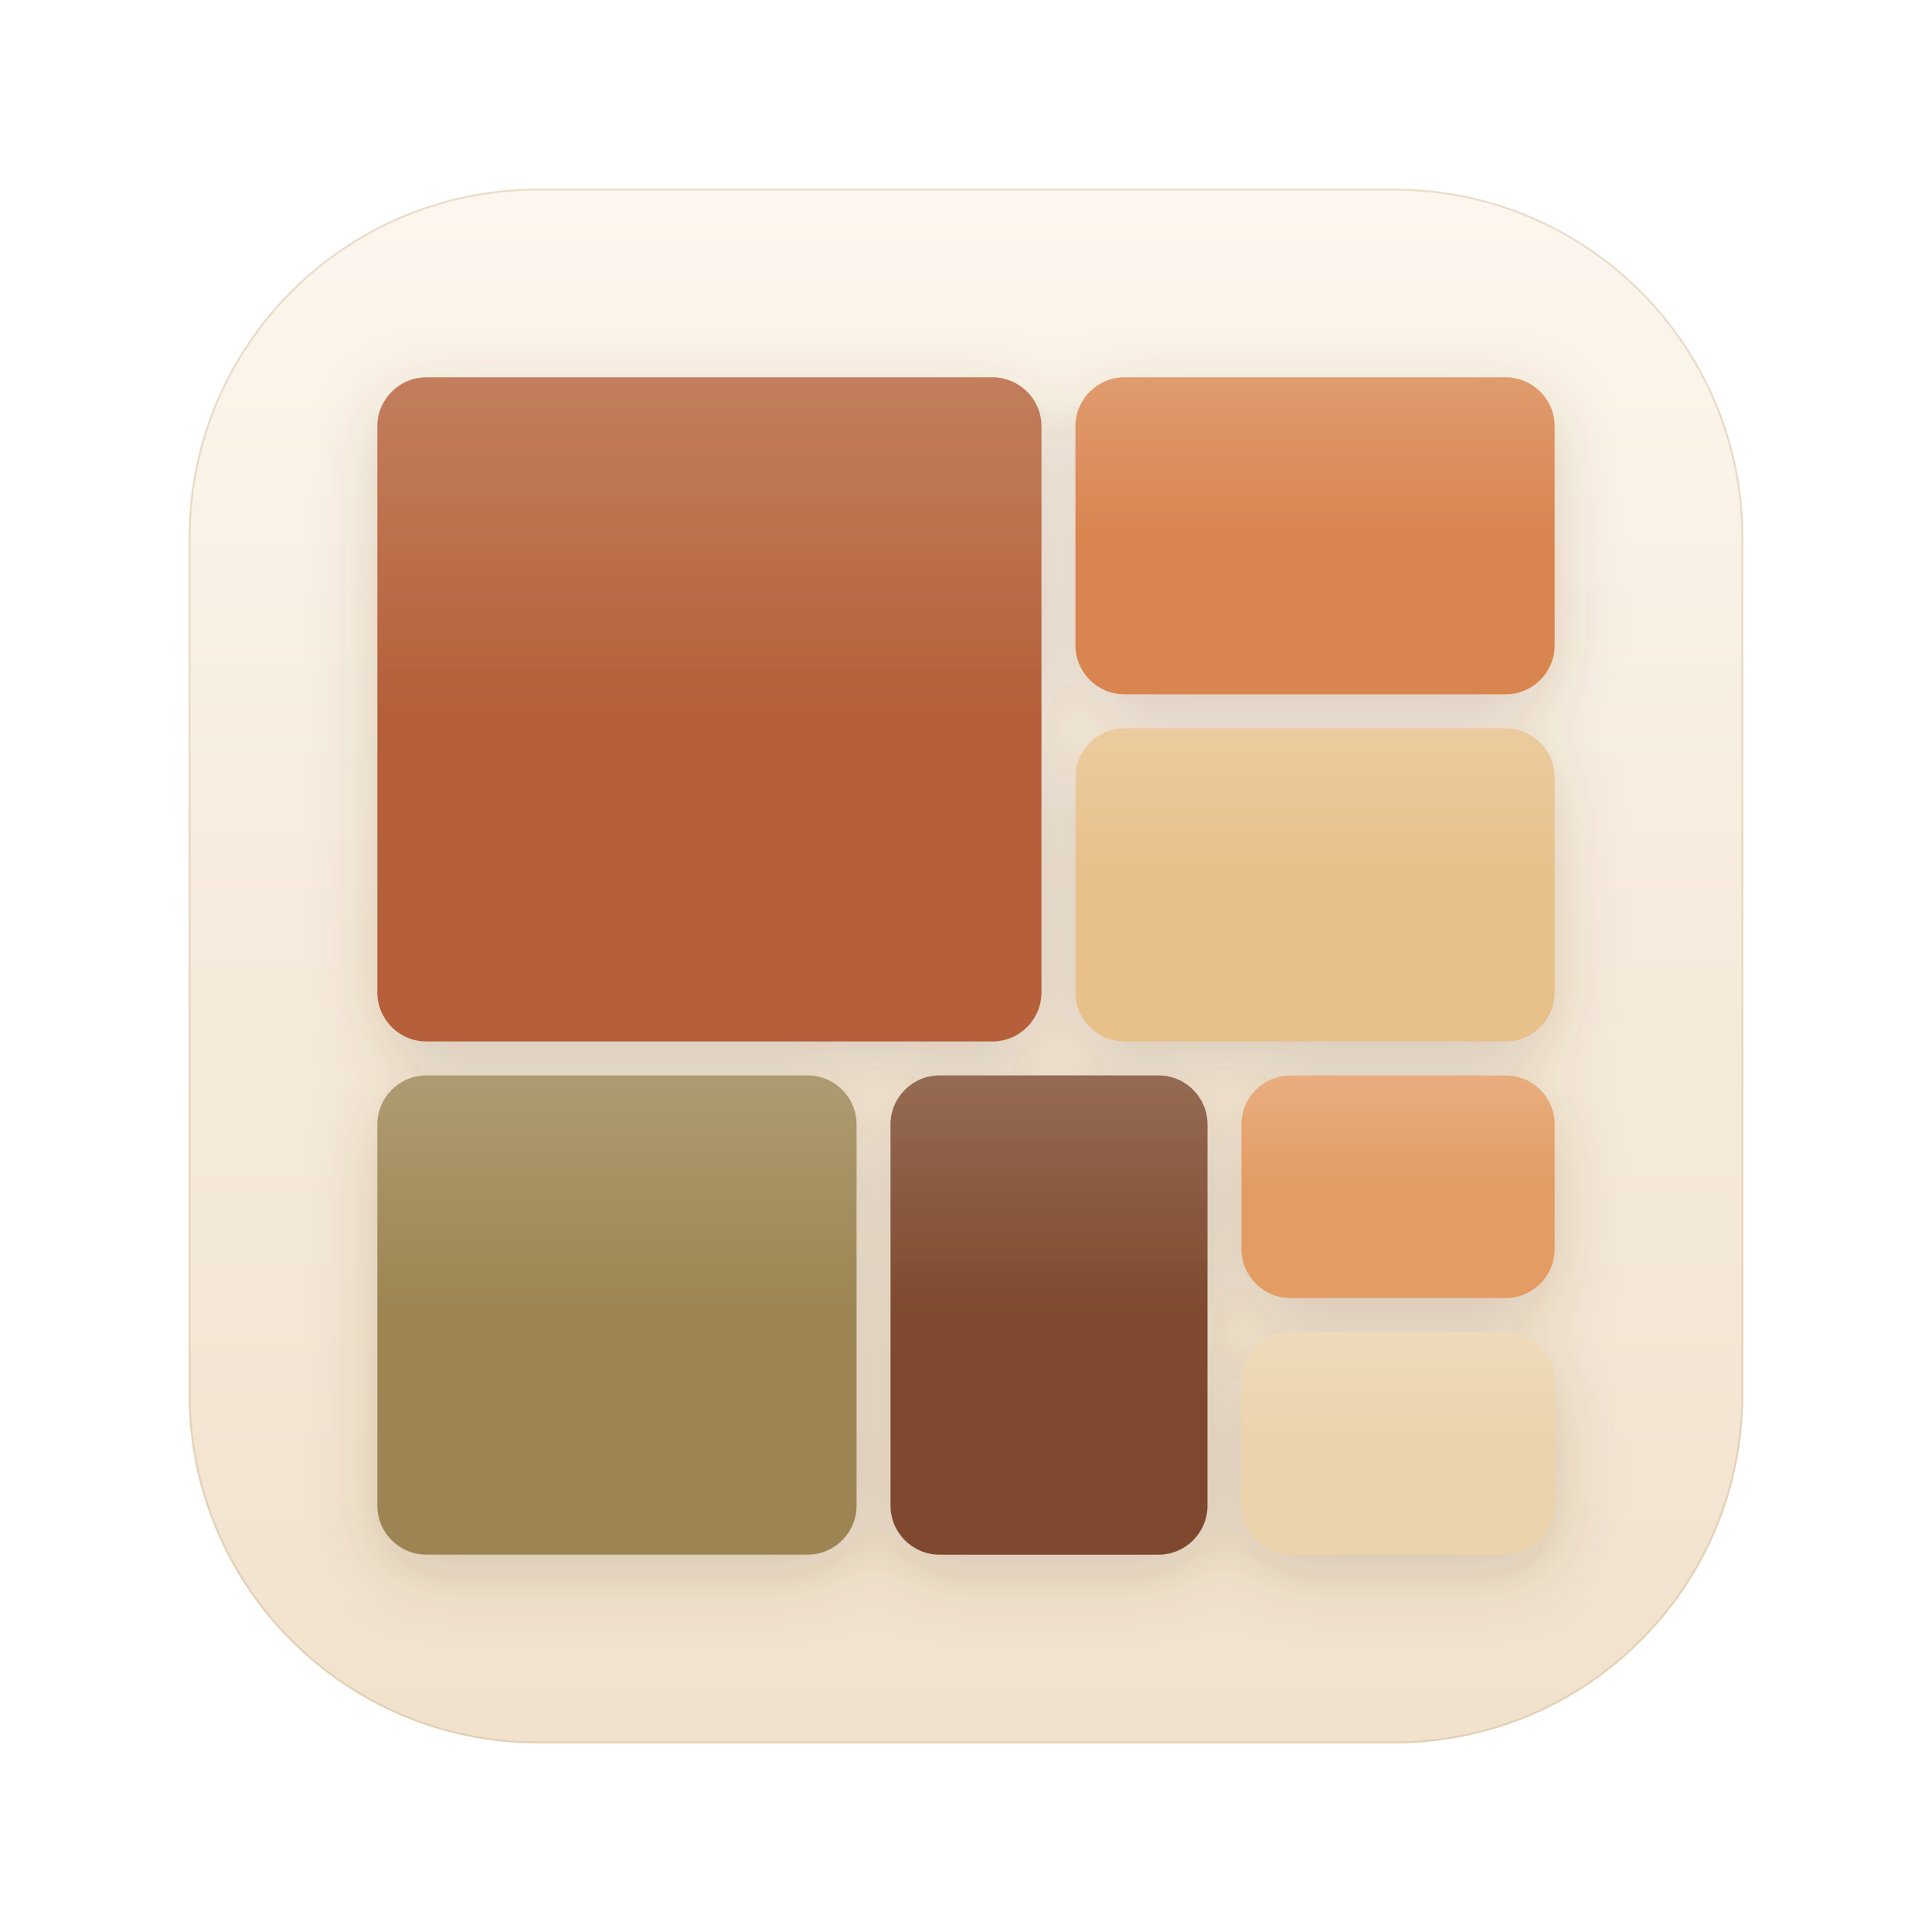
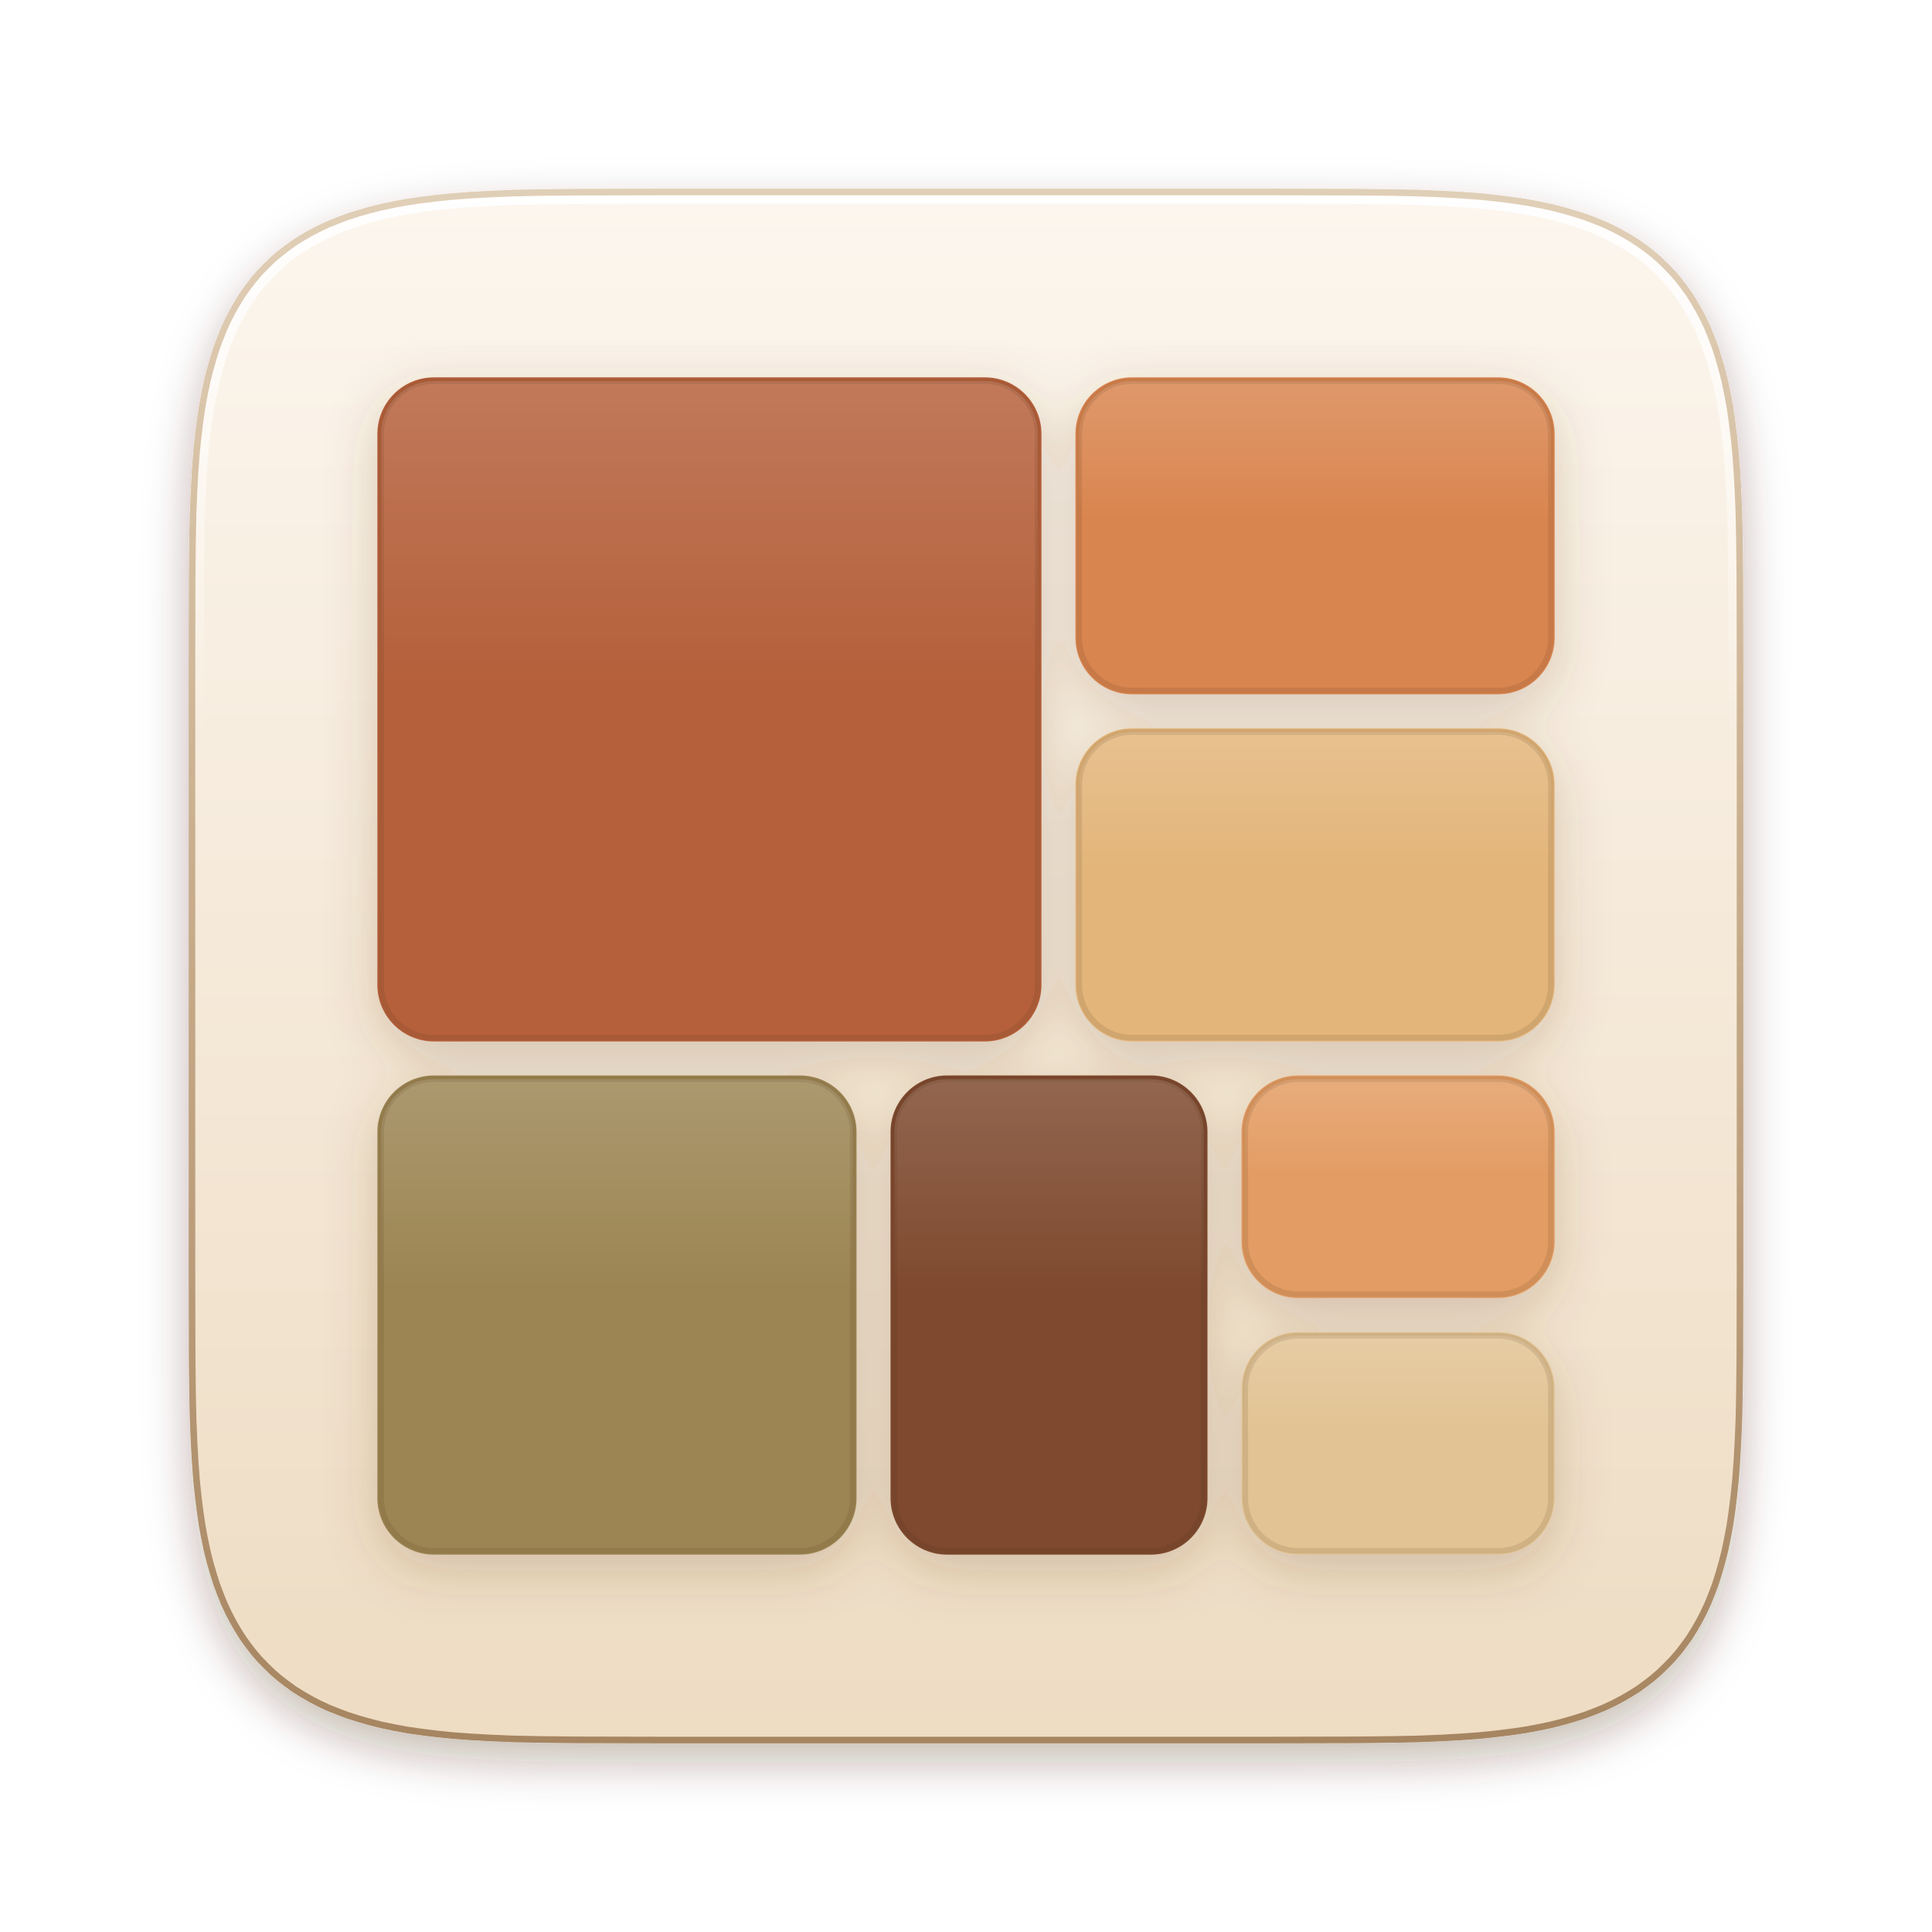
<svg xmlns="http://www.w3.org/2000/svg" width="1024" height="1024" viewBox="0 0 1024 1024">
  <defs>
    <linearGradient id="bg" x1="0" y1="0" x2="0" y2="1">
-       <stop offset="0" stop-color="#FBF4EA" />
-       <stop offset="1" stop-color="#F1E2CD" />
+       <stop offset="0" stop-color="#FCF6EE" />
+       <stop offset="1" stop-color="#EEDCC3" />
+     </linearGradient>
+     <linearGradient id="rim" x1="0" y1="0" x2="0" y2="1">
+       <stop offset="0" stop-color="#C7A77C" stop-opacity="0.55" />
+       <stop offset="1" stop-color="#9A7650" stop-opacity="0.85" />
+     </linearGradient>
+     <linearGradient id="highlight" x1="0" y1="0" x2="0" y2="1">
+       <stop offset="0" stop-color="#FFFFFF" stop-opacity="0.95" />
+       <stop offset="0.35" stop-color="#FFFFFF" stop-opacity="0" />
    </linearGradient>
    <linearGradient id="sheen" x1="0" y1="0" x2="0" y2="1">
-       <stop offset="0" stop-color="#ffffff" stop-opacity="0.18" />
-       <stop offset="0.5" stop-color="#ffffff" stop-opacity="0" />
+       <stop offset="0" stop-color="#FFFFFF" stop-opacity="0.16" />
+       <stop offset="0.45" stop-color="#FFFFFF" stop-opacity="0" />
    </linearGradient>
+     <clipPath id="plateClip">
+       <path d="M674.0 100.0 L719.2 100.1 L737.9 100.3 L752.3 100.6 L764.3 101.1 L774.9 101.7 L784.4 102.4 L793.1 103.3 L801.2 104.3 L808.7 105.4 L815.7 106.7 L822.4 108.1 L828.7 109.7 L834.6 111.4 L840.3 113.2 L845.6 115.2 L850.8 117.3 L855.7 119.6 L860.3 122.0 L864.8 124.6 L869.1 127.3 L873.1 130.2 L877.0 133.2 L880.7 136.4 L884.2 139.8 L887.6 143.3 L890.8 147.0 L893.8 150.9 L896.7 154.9 L899.4 159.2 L902.0 163.7 L904.4 168.3 L906.7 173.2 L908.8 178.4 L910.8 183.7 L912.6 189.4 L914.3 195.3 L915.9 201.6 L917.3 208.3 L918.6 215.3 L919.7 222.8 L920.7 230.9 L921.6 239.6 L922.3 249.1 L922.9 259.7 L923.4 271.7 L923.7 286.1 L923.9 304.8 L924.0 350.0 L924.0 674.0 L923.9 719.2 L923.7 737.9 L923.4 752.3 L922.9 764.3 L922.3 774.9 L921.6 784.4 L920.7 793.1 L919.7 801.2 L918.6 808.7 L917.3 815.7 L915.9 822.4 L914.3 828.7 L912.6 834.6 L910.8 840.3 L908.8 845.6 L906.7 850.8 L904.4 855.7 L902.0 860.3 L899.4 864.8 L896.7 869.1 L893.8 873.1 L890.8 877.0 L887.6 880.7 L884.2 884.2 L880.7 887.6 L877.0 890.8 L873.1 893.8 L869.1 896.7 L864.8 899.4 L860.3 902.0 L855.7 904.4 L850.8 906.7 L845.6 908.8 L840.3 910.8 L834.6 912.6 L828.7 914.3 L822.4 915.9 L815.7 917.3 L808.7 918.6 L801.2 919.7 L793.1 920.7 L784.4 921.6 L774.9 922.3 L764.3 922.9 L752.3 923.4 L737.9 923.7 L719.2 923.9 L674.0 924.0 L350.0 924.0 L304.8 923.9 L286.1 923.7 L271.7 923.4 L259.7 922.9 L249.1 922.3 L239.6 921.6 L230.9 920.7 L222.8 919.7 L215.3 918.6 L208.3 917.3 L201.6 915.9 L195.3 914.3 L189.4 912.6 L183.7 910.8 L178.4 908.8 L173.2 906.7 L168.3 904.4 L163.7 902.0 L159.2 899.4 L154.9 896.7 L150.9 893.8 L147.0 890.8 L143.3 887.6 L139.8 884.2 L136.4 880.7 L133.2 877.0 L130.2 873.1 L127.3 869.1 L124.6 864.8 L122.0 860.3 L119.6 855.7 L117.3 850.8 L115.2 845.6 L113.2 840.3 L111.4 834.6 L109.7 828.7 L108.1 822.4 L106.7 815.7 L105.4 808.7 L104.3 801.2 L103.3 793.1 L102.4 784.4 L101.7 774.9 L101.1 764.3 L100.6 752.3 L100.3 737.9 L100.1 719.2 L100.0 674.0 L100.0 350.0 L100.1 304.8 L100.3 286.1 L100.6 271.7 L101.1 259.7 L101.7 249.1 L102.4 239.6 L103.3 230.9 L104.3 222.8 L105.4 215.3 L106.7 208.3 L108.1 201.6 L109.7 195.3 L111.4 189.4 L113.2 183.7 L115.2 178.4 L117.3 173.2 L119.6 168.3 L122.0 163.7 L124.6 159.2 L127.3 154.9 L130.2 150.9 L133.2 147.0 L136.4 143.3 L139.8 139.8 L143.3 136.4 L147.0 133.2 L150.9 130.2 L154.9 127.3 L159.2 124.6 L163.7 122.0 L168.3 119.6 L173.2 117.3 L178.4 115.2 L183.7 113.2 L189.4 111.4 L195.3 109.7 L201.6 108.1 L208.3 106.7 L215.3 105.4 L222.8 104.3 L230.9 103.3 L239.6 102.4 L249.1 101.7 L259.7 101.1 L271.7 100.6 L286.1 100.3 L304.8 100.1 L350.0 100.0Z" />
+     </clipPath>
+     <filter id="plateShadow" x="-10%" y="-10%" width="120%" height="125%">
+       <feDropShadow dx="0" dy="10" stdDeviation="12" flood-color="#3D2410" flood-opacity="0.30" />
+     </filter>
    <filter id="cluster" x="-20%" y="-20%" width="140%" height="140%">
-       <feDropShadow dx="0" dy="10" stdDeviation="18" flood-color="#6b4423" flood-opacity="0.20" />
+       <feDropShadow dx="0" dy="8" stdDeviation="14" flood-color="#6B4423" flood-opacity="0.22" />
    </filter>
  </defs>
-   <rect x="100" y="100" width="824" height="824" rx="185" fill="url(#bg)" />
-   <rect x="100" y="100" width="824" height="824" rx="185" fill="url(#sheen)" />
-   <rect x="100.5" y="100.5" width="823" height="823" rx="184.5" fill="none" stroke="#C9AE86" stroke-opacity="0.35" stroke-width="1" />
+   <path d="M674.0 100.0 L719.2 100.1 L737.9 100.3 L752.3 100.6 L764.3 101.1 L774.9 101.7 L784.4 102.4 L793.1 103.3 L801.2 104.3 L808.7 105.4 L815.7 106.7 L822.4 108.1 L828.7 109.7 L834.6 111.4 L840.3 113.2 L845.6 115.2 L850.8 117.3 L855.7 119.6 L860.3 122.0 L864.8 124.6 L869.1 127.3 L873.1 130.2 L877.0 133.2 L880.7 136.4 L884.2 139.8 L887.6 143.3 L890.8 147.0 L893.8 150.9 L896.7 154.9 L899.4 159.2 L902.0 163.7 L904.4 168.3 L906.7 173.2 L908.8 178.4 L910.8 183.7 L912.6 189.4 L914.3 195.3 L915.9 201.6 L917.3 208.3 L918.6 215.3 L919.7 222.8 L920.7 230.9 L921.6 239.6 L922.3 249.1 L922.9 259.7 L923.4 271.7 L923.7 286.1 L923.9 304.8 L924.0 350.0 L924.0 674.0 L923.9 719.2 L923.7 737.9 L923.4 752.3 L922.9 764.3 L922.3 774.9 L921.6 784.4 L920.7 793.1 L919.7 801.2 L918.6 808.7 L917.3 815.7 L915.9 822.4 L914.3 828.7 L912.6 834.6 L910.8 840.3 L908.8 845.6 L906.7 850.8 L904.4 855.7 L902.0 860.3 L899.4 864.8 L896.7 869.1 L893.8 873.1 L890.8 877.0 L887.6 880.7 L884.2 884.2 L880.7 887.6 L877.0 890.8 L873.1 893.8 L869.1 896.7 L864.8 899.4 L860.3 902.0 L855.7 904.4 L850.8 906.7 L845.6 908.8 L840.3 910.8 L834.6 912.6 L828.7 914.3 L822.4 915.9 L815.7 917.3 L808.7 918.6 L801.2 919.7 L793.1 920.7 L784.4 921.6 L774.9 922.3 L764.3 922.9 L752.3 923.4 L737.9 923.7 L719.2 923.9 L674.0 924.0 L350.0 924.0 L304.8 923.9 L286.1 923.7 L271.7 923.4 L259.7 922.9 L249.1 922.3 L239.6 921.6 L230.9 920.7 L222.8 919.7 L215.3 918.6 L208.3 917.3 L201.6 915.9 L195.3 914.3 L189.4 912.6 L183.7 910.8 L178.4 908.8 L173.2 906.7 L168.3 904.4 L163.7 902.0 L159.2 899.4 L154.9 896.7 L150.9 893.8 L147.0 890.8 L143.3 887.6 L139.8 884.2 L136.4 880.7 L133.2 877.0 L130.2 873.1 L127.3 869.1 L124.6 864.8 L122.0 860.3 L119.6 855.7 L117.3 850.8 L115.2 845.6 L113.2 840.3 L111.4 834.6 L109.7 828.7 L108.1 822.4 L106.7 815.7 L105.4 808.7 L104.3 801.2 L103.3 793.1 L102.4 784.4 L101.7 774.9 L101.1 764.3 L100.6 752.3 L100.3 737.9 L100.1 719.2 L100.0 674.0 L100.0 350.0 L100.1 304.8 L100.3 286.1 L100.6 271.7 L101.1 259.7 L101.7 249.1 L102.4 239.6 L103.3 230.9 L104.3 222.8 L105.4 215.3 L106.7 208.3 L108.1 201.6 L109.7 195.3 L111.4 189.4 L113.2 183.7 L115.2 178.4 L117.3 173.2 L119.6 168.3 L122.0 163.7 L124.6 159.2 L127.3 154.9 L130.2 150.9 L133.2 147.0 L136.4 143.3 L139.8 139.8 L143.3 136.4 L147.0 133.2 L150.9 130.2 L154.9 127.3 L159.2 124.6 L163.7 122.0 L168.3 119.6 L173.2 117.3 L178.4 115.2 L183.7 113.2 L189.4 111.4 L195.3 109.7 L201.6 108.1 L208.3 106.7 L215.3 105.4 L222.8 104.3 L230.9 103.3 L239.6 102.4 L249.1 101.7 L259.7 101.1 L271.7 100.6 L286.1 100.3 L304.8 100.1 L350.0 100.0Z" fill="url(#bg)" filter="url(#plateShadow)" />
  <g filter="url(#cluster)">
-     <rect x="200" y="200" width="352" height="352" rx="26" fill="#B5613A" />
-     <rect x="570" y="200" width="254" height="168" rx="26" fill="#D9854F" />
-     <rect x="570" y="386" width="254" height="166" rx="26" fill="#E7C08A" />
-     <rect x="200" y="570" width="254" height="254" rx="26" fill="#9C8552" />
-     <rect x="472" y="570" width="168" height="254" rx="26" fill="#7E4A2E" />
-     <rect x="658" y="570" width="166" height="118" rx="26" fill="#E39C63" />
-     <rect x="658" y="706" width="166" height="118" rx="26" fill="#EBD3AC" />
-     <g fill="url(#sheen)">
-       <rect x="200" y="200" width="352" height="352" rx="26" />
-       <rect x="570" y="200" width="254" height="168" rx="26" />
-       <rect x="570" y="386" width="254" height="166" rx="26" />
-       <rect x="200" y="570" width="254" height="254" rx="26" />
-       <rect x="472" y="570" width="168" height="254" rx="26" />
-       <rect x="658" y="570" width="166" height="118" rx="26" />
-       <rect x="658" y="706" width="166" height="118" rx="26" />
-     </g>
+     <rect x="200" y="200" width="352" height="352" rx="30" fill="#B5613A" />
+     <rect x="570" y="200" width="254" height="168" rx="30" fill="#D9854F" />
+     <rect x="570" y="386" width="254" height="166" rx="30" fill="#E3B57A" />
+     <rect x="200" y="570" width="254" height="254" rx="30" fill="#9C8552" />
+     <rect x="472" y="570" width="168" height="254" rx="30" fill="#7E4A2E" />
+     <rect x="658" y="570" width="166" height="118" rx="30" fill="#E39C63" />
+     <rect x="658" y="706" width="166" height="118" rx="30" fill="#E2C393" />
+   </g>
+   <g fill="url(#sheen)" stroke="#4A2A14" stroke-opacity="0.12" stroke-width="3">
+     <rect x="202" y="202" width="348" height="348" rx="28" />
+     <rect x="572" y="202" width="250" height="164" rx="28" />
+     <rect x="572" y="388" width="250" height="162" rx="28" />
+     <rect x="202" y="572" width="250" height="250" rx="28" />
+     <rect x="474" y="572" width="164" height="250" rx="28" />
+     <rect x="660" y="572" width="162" height="114" rx="28" />
+     <rect x="660" y="708" width="162" height="114" rx="28" />
+   </g>
+   <g clip-path="url(#plateClip)" fill="none">
+     <path d="M674.0 103.0 L718.7 103.1 L737.2 103.3 L751.3 103.6 L763.2 104.1 L773.7 104.7 L783.1 105.4 L791.7 106.2 L799.7 107.2 L807.1 108.4 L814.0 109.6 L820.6 111.0 L826.8 112.6 L832.7 114.3 L838.3 116.1 L843.6 118.0 L848.7 120.1 L853.5 122.4 L858.1 124.8 L862.5 127.3 L866.7 130.0 L870.7 132.8 L874.6 135.8 L878.2 139.0 L881.7 142.3 L885.0 145.8 L888.2 149.4 L891.2 153.3 L894.0 157.3 L896.7 161.5 L899.2 165.9 L901.6 170.5 L903.9 175.3 L906.0 180.4 L907.9 185.7 L909.7 191.3 L911.4 197.2 L913.0 203.4 L914.4 210.0 L915.6 216.9 L916.8 224.3 L917.8 232.3 L918.6 240.9 L919.3 250.3 L919.9 260.8 L920.4 272.7 L920.7 286.8 L920.9 305.3 L921.0 350.0 L921.0 674.0 L920.9 718.7 L920.7 737.2 L920.4 751.3 L919.9 763.2 L919.3 773.7 L918.6 783.1 L917.8 791.7 L916.8 799.7 L915.6 807.1 L914.4 814.0 L913.0 820.6 L911.4 826.8 L909.7 832.7 L907.9 838.3 L906.0 843.6 L903.9 848.7 L901.6 853.5 L899.2 858.1 L896.7 862.5 L894.0 866.7 L891.2 870.7 L888.2 874.6 L885.0 878.2 L881.7 881.7 L878.2 885.0 L874.6 888.2 L870.7 891.2 L866.7 894.0 L862.5 896.7 L858.1 899.2 L853.5 901.6 L848.7 903.9 L843.6 906.0 L838.3 907.9 L832.7 909.7 L826.8 911.4 L820.6 913.0 L814.0 914.4 L807.1 915.6 L799.7 916.8 L791.7 917.8 L783.1 918.6 L773.7 919.3 L763.2 919.9 L751.3 920.4 L737.2 920.7 L718.7 920.9 L674.0 921.0 L350.0 921.0 L305.3 920.9 L286.8 920.7 L272.7 920.4 L260.8 919.9 L250.3 919.3 L240.9 918.6 L232.3 917.8 L224.3 916.8 L216.9 915.6 L210.0 914.4 L203.4 913.0 L197.2 911.4 L191.3 909.7 L185.7 907.9 L180.4 906.0 L175.3 903.9 L170.5 901.6 L165.9 899.2 L161.5 896.7 L157.3 894.0 L153.3 891.2 L149.4 888.2 L145.8 885.0 L142.3 881.7 L139.0 878.2 L135.8 874.6 L132.8 870.7 L130.0 866.7 L127.3 862.5 L124.8 858.1 L122.4 853.5 L120.1 848.7 L118.0 843.6 L116.1 838.3 L114.3 832.7 L112.6 826.8 L111.0 820.6 L109.6 814.0 L108.4 807.1 L107.2 799.7 L106.2 791.7 L105.4 783.1 L104.7 773.7 L104.1 763.2 L103.6 751.3 L103.3 737.2 L103.1 718.7 L103.0 674.0 L103.0 350.0 L103.1 305.3 L103.3 286.8 L103.6 272.7 L104.1 260.8 L104.7 250.3 L105.4 240.9 L106.2 232.3 L107.2 224.3 L108.4 216.9 L109.6 210.0 L111.0 203.4 L112.6 197.2 L114.3 191.3 L116.1 185.7 L118.0 180.4 L120.1 175.3 L122.4 170.5 L124.8 165.9 L127.3 161.5 L130.0 157.3 L132.8 153.3 L135.8 149.4 L139.0 145.8 L142.3 142.3 L145.8 139.0 L149.4 135.8 L153.3 132.8 L157.3 130.0 L161.5 127.3 L165.9 124.8 L170.5 122.4 L175.3 120.1 L180.4 118.0 L185.7 116.1 L191.3 114.3 L197.2 112.6 L203.4 111.0 L210.0 109.6 L216.9 108.4 L224.3 107.2 L232.3 106.2 L240.9 105.4 L250.3 104.7 L260.8 104.1 L272.7 103.6 L286.8 103.3 L305.3 103.1 L350.0 103.0Z" stroke="url(#highlight)" stroke-width="10" />
+     <path d="M674.0 100.0 L719.2 100.1 L737.9 100.3 L752.3 100.6 L764.3 101.1 L774.9 101.7 L784.4 102.4 L793.1 103.3 L801.2 104.3 L808.7 105.4 L815.7 106.7 L822.4 108.1 L828.7 109.7 L834.6 111.4 L840.3 113.2 L845.6 115.2 L850.8 117.3 L855.7 119.6 L860.3 122.0 L864.8 124.6 L869.1 127.3 L873.1 130.2 L877.0 133.2 L880.7 136.4 L884.2 139.8 L887.6 143.3 L890.8 147.0 L893.8 150.9 L896.7 154.9 L899.4 159.2 L902.0 163.7 L904.4 168.3 L906.7 173.2 L908.8 178.4 L910.8 183.7 L912.6 189.4 L914.3 195.3 L915.9 201.6 L917.3 208.3 L918.6 215.3 L919.7 222.8 L920.7 230.9 L921.6 239.6 L922.3 249.1 L922.9 259.7 L923.4 271.7 L923.7 286.1 L923.9 304.8 L924.0 350.0 L924.0 674.0 L923.9 719.2 L923.7 737.9 L923.4 752.3 L922.9 764.3 L922.3 774.9 L921.6 784.4 L920.7 793.1 L919.7 801.2 L918.6 808.7 L917.3 815.7 L915.9 822.4 L914.3 828.7 L912.6 834.6 L910.8 840.3 L908.8 845.6 L906.7 850.8 L904.4 855.7 L902.0 860.3 L899.4 864.8 L896.7 869.1 L893.8 873.1 L890.8 877.0 L887.6 880.7 L884.2 884.2 L880.7 887.6 L877.0 890.8 L873.1 893.8 L869.1 896.7 L864.8 899.4 L860.3 902.0 L855.7 904.4 L850.8 906.7 L845.6 908.8 L840.3 910.8 L834.6 912.6 L828.7 914.3 L822.4 915.9 L815.7 917.3 L808.7 918.6 L801.2 919.7 L793.1 920.7 L784.4 921.6 L774.9 922.3 L764.3 922.9 L752.3 923.4 L737.9 923.7 L719.2 923.9 L674.0 924.0 L350.0 924.0 L304.8 923.9 L286.1 923.7 L271.7 923.4 L259.7 922.9 L249.1 922.3 L239.6 921.6 L230.9 920.7 L222.8 919.7 L215.3 918.6 L208.3 917.3 L201.6 915.9 L195.3 914.3 L189.4 912.6 L183.7 910.8 L178.4 908.8 L173.2 906.7 L168.3 904.4 L163.7 902.0 L159.2 899.4 L154.9 896.7 L150.9 893.8 L147.0 890.8 L143.3 887.6 L139.8 884.2 L136.4 880.7 L133.2 877.0 L130.2 873.1 L127.3 869.1 L124.6 864.8 L122.0 860.3 L119.6 855.7 L117.3 850.8 L115.2 845.6 L113.2 840.3 L111.4 834.6 L109.7 828.7 L108.1 822.4 L106.7 815.7 L105.4 808.7 L104.3 801.2 L103.3 793.1 L102.4 784.4 L101.7 774.9 L101.1 764.3 L100.6 752.3 L100.3 737.9 L100.1 719.2 L100.0 674.0 L100.0 350.0 L100.1 304.8 L100.3 286.1 L100.6 271.7 L101.1 259.7 L101.7 249.1 L102.4 239.6 L103.3 230.9 L104.3 222.8 L105.4 215.3 L106.7 208.3 L108.1 201.6 L109.7 195.3 L111.4 189.4 L113.2 183.7 L115.2 178.4 L117.3 173.2 L119.6 168.3 L122.0 163.7 L124.6 159.2 L127.3 154.9 L130.2 150.9 L133.2 147.0 L136.4 143.3 L139.8 139.8 L143.3 136.4 L147.0 133.2 L150.9 130.2 L154.9 127.3 L159.2 124.6 L163.7 122.0 L168.3 119.6 L173.2 117.3 L178.4 115.2 L183.7 113.2 L189.4 111.4 L195.3 109.7 L201.6 108.1 L208.3 106.7 L215.3 105.4 L222.8 104.3 L230.9 103.3 L239.6 102.4 L249.1 101.7 L259.7 101.1 L271.7 100.6 L286.1 100.3 L304.8 100.1 L350.0 100.0Z" stroke="url(#rim)" stroke-width="7" />
  </g>
</svg>
